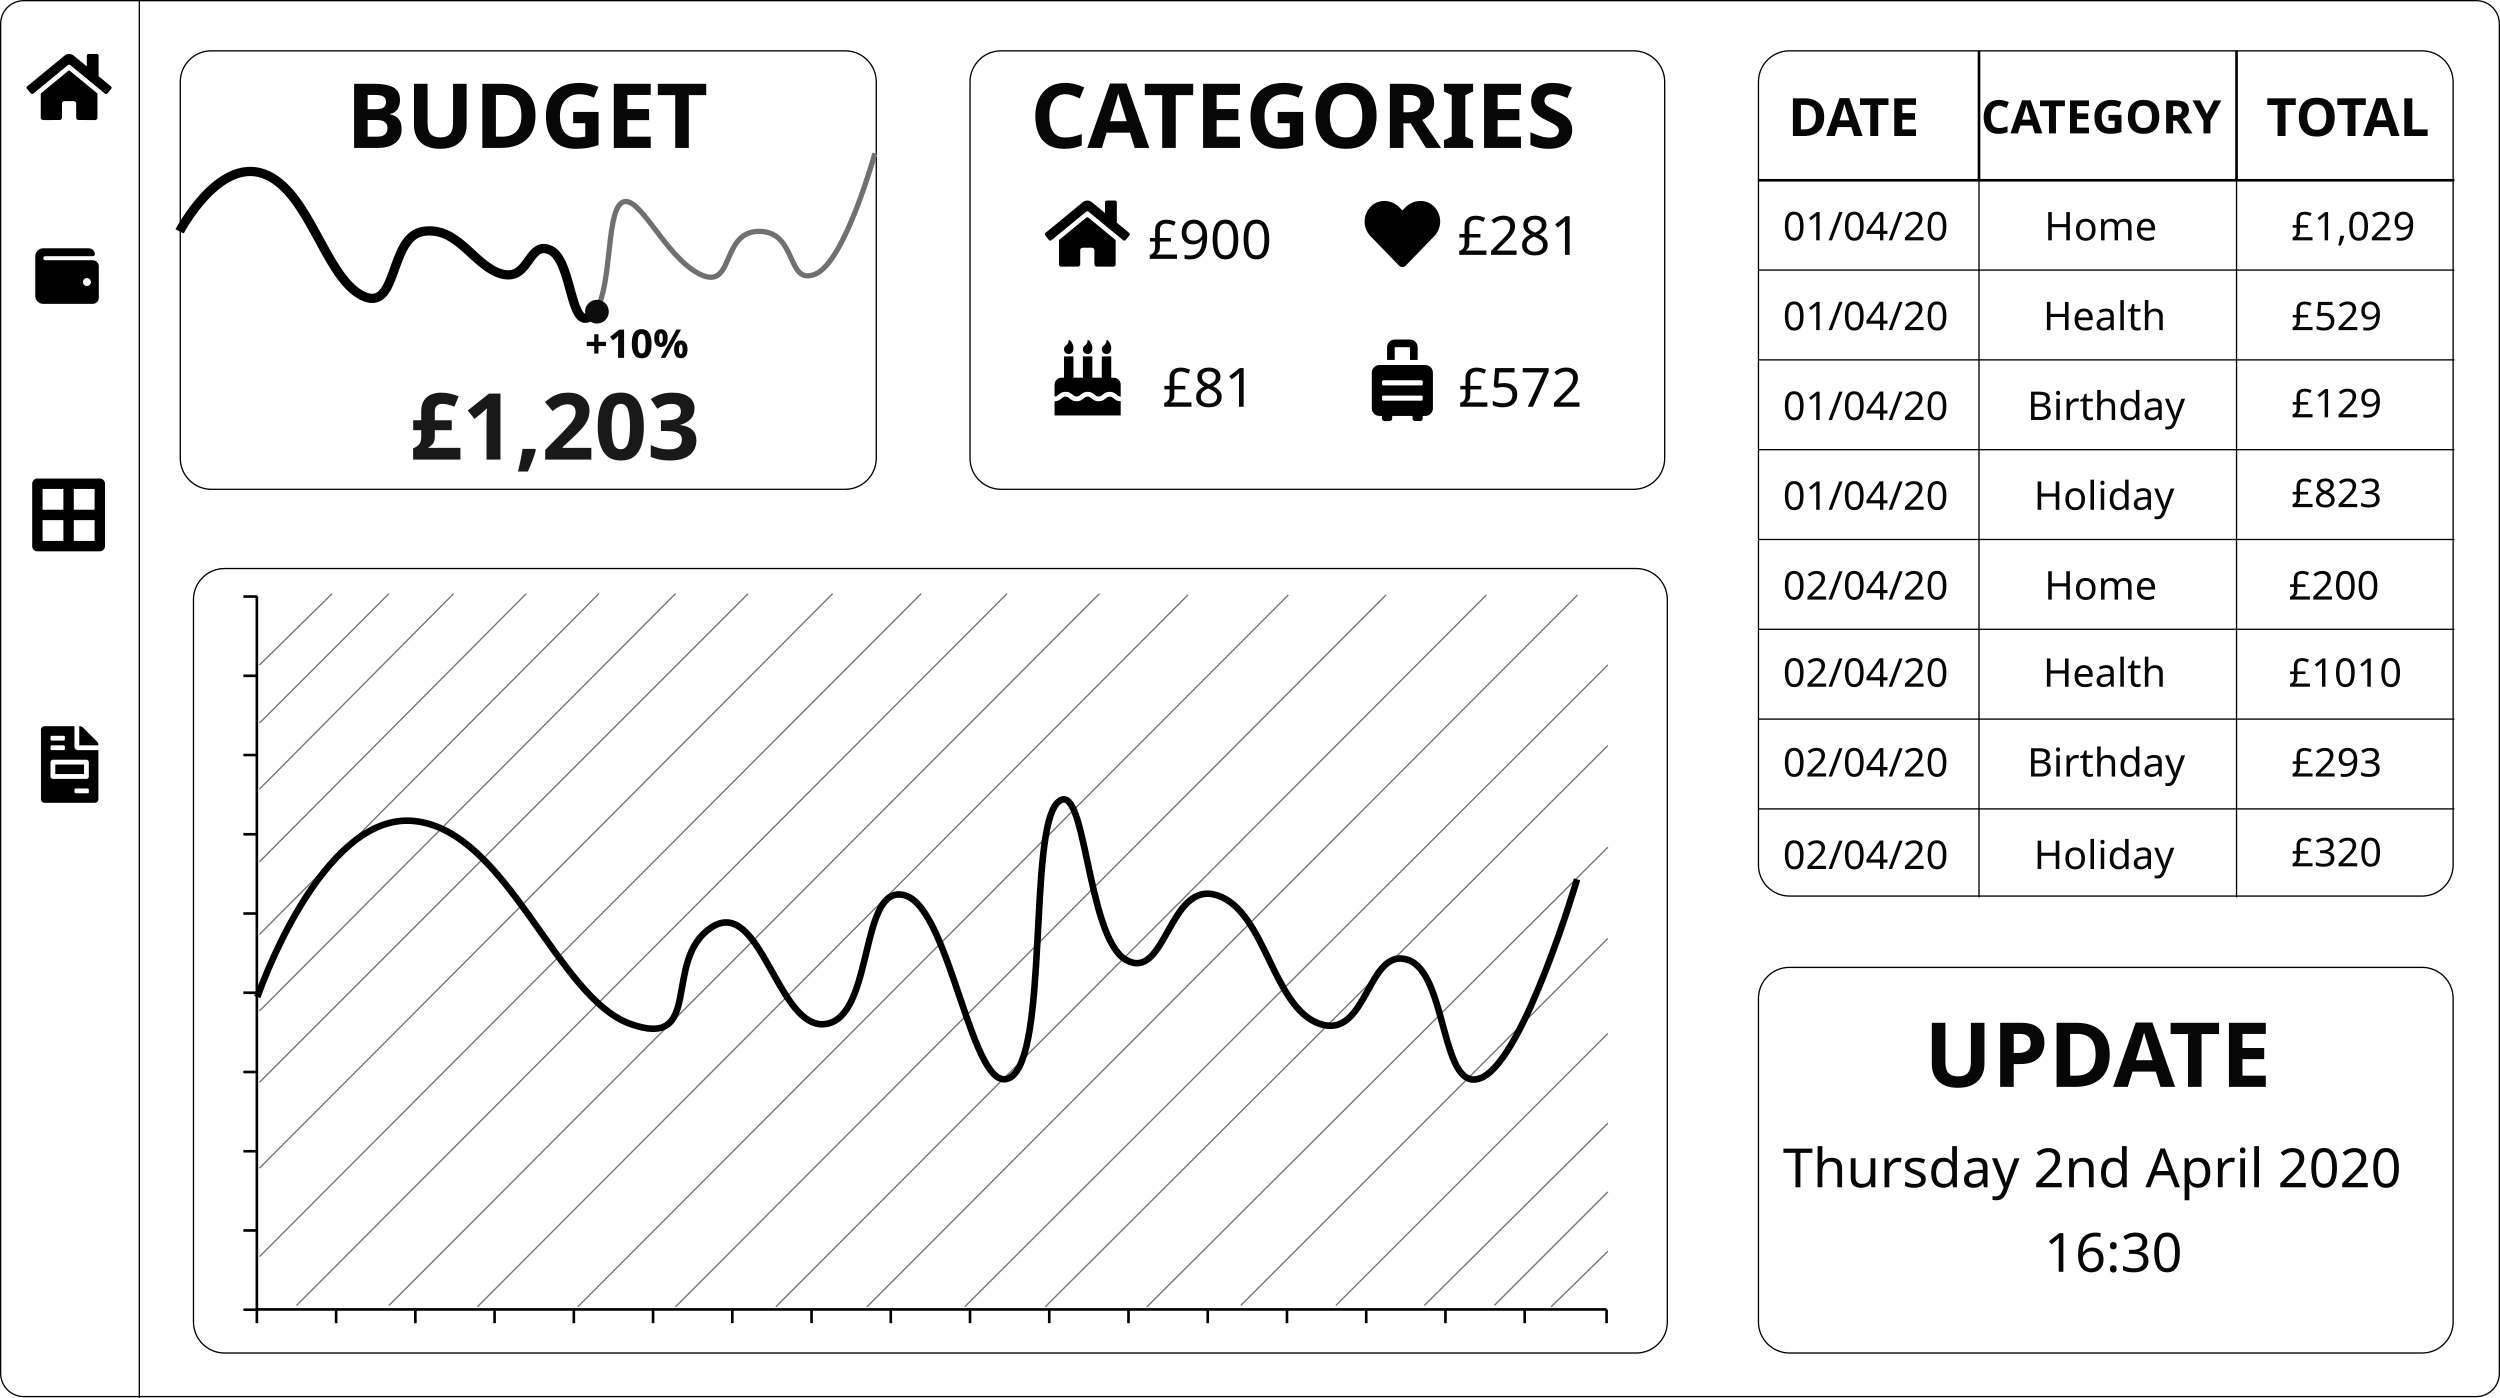
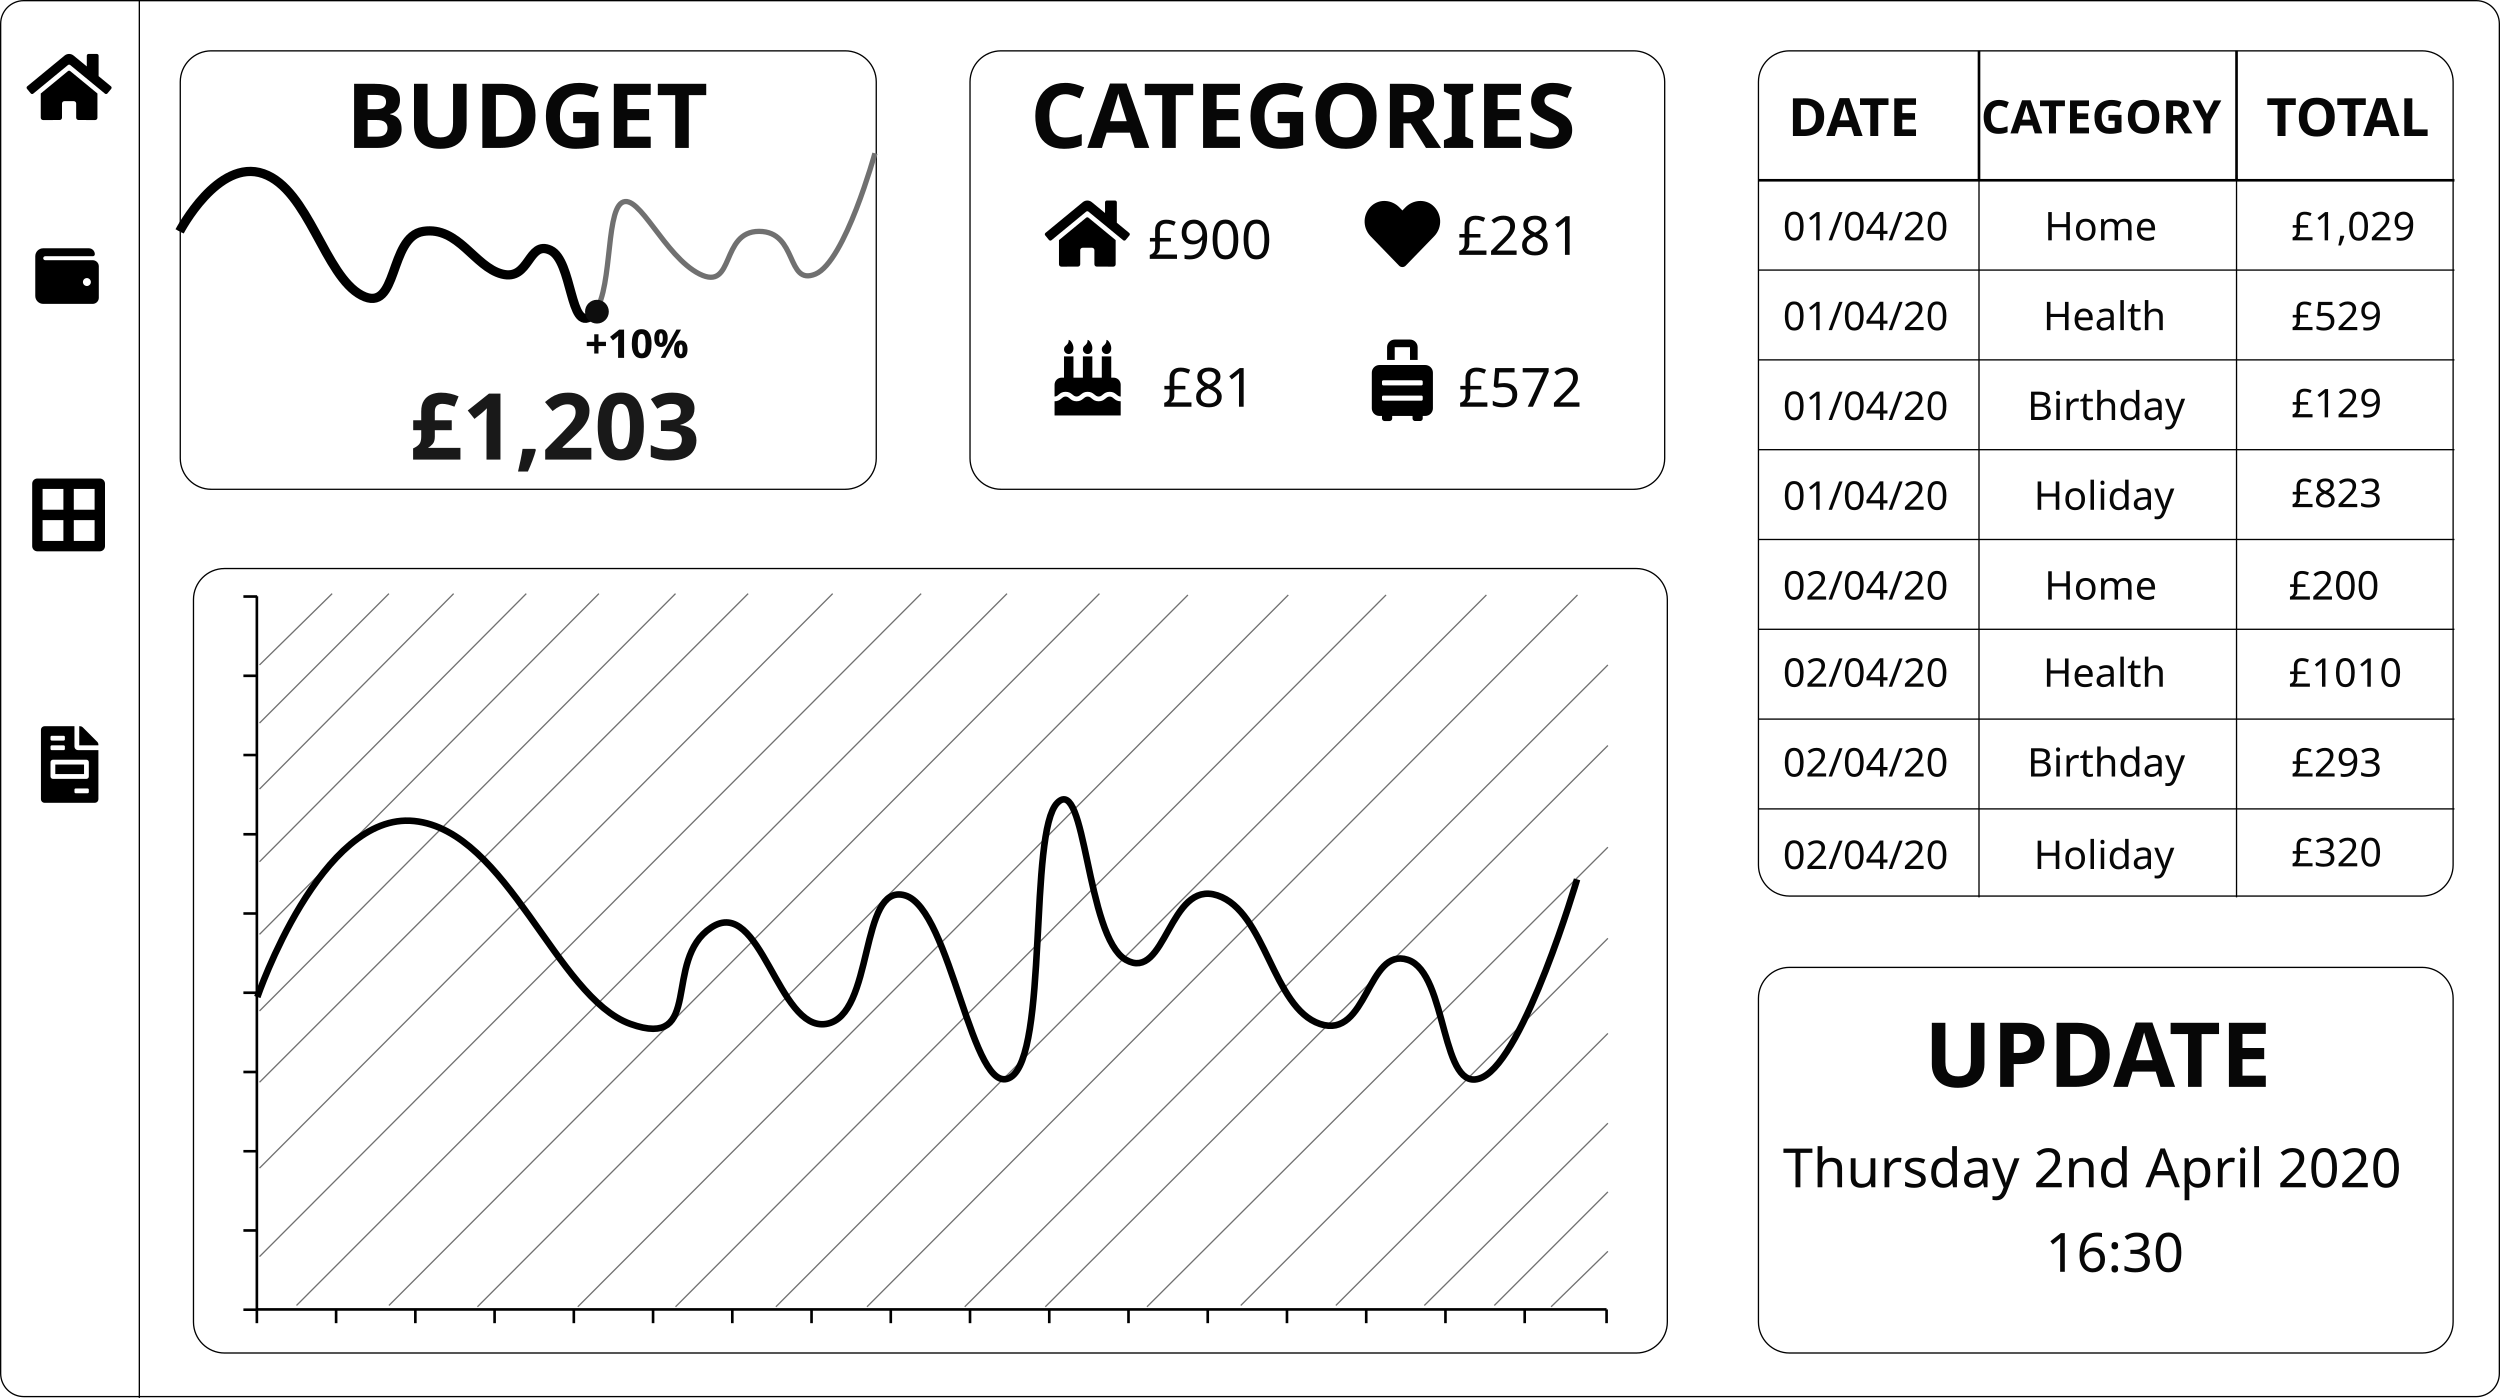
<svg xmlns="http://www.w3.org/2000/svg" width="1893" height="1058.5" viewBox="0 0 1893 1058.5">
  <g id="Group_2" data-name="Group 2" transform="translate(-14 -10)">
    <g id="Rectangle_1" data-name="Rectangle 1" transform="translate(14 10)" fill="none" stroke="#000" stroke-width="1">
      <rect width="1893" height="1058" rx="18" stroke="none" />
      <rect x="0.5" y="0.5" width="1892" height="1057" rx="17.5" fill="none" />
    </g>
    <line id="Line_1" data-name="Line 1" y2="1058" transform="translate(119.5 10.5)" fill="none" stroke="#000" stroke-width="1" />
    <g id="Rectangle_2" data-name="Rectangle 2" transform="translate(150 48)" fill="none" stroke="#000" stroke-width="1">
      <rect width="528" height="333" rx="24" stroke="none" />
      <rect x="0.5" y="0.5" width="527" height="332" rx="23.5" fill="none" />
    </g>
    <g id="Rectangle_3" data-name="Rectangle 3" transform="translate(748 48)" fill="none" stroke="#000" stroke-width="1">
      <rect width="527" height="333" rx="24" stroke="none" />
      <rect x="0.5" y="0.5" width="526" height="332" rx="23.5" fill="none" />
    </g>
    <g id="Rectangle_4" data-name="Rectangle 4" transform="translate(1345 742)" fill="none" stroke="#000" stroke-width="1">
      <rect width="527" height="293" rx="24" stroke="none" />
      <rect x="0.5" y="0.5" width="526" height="292" rx="23.5" fill="none" />
    </g>
    <g id="Rectangle_5" data-name="Rectangle 5" transform="translate(160 440)" fill="none" stroke="#000" stroke-width="1">
      <rect width="1117" height="595" rx="24" stroke="none" />
      <rect x="0.5" y="0.5" width="1116" height="594" rx="23.5" fill="none" />
    </g>
    <g id="Rectangle_6" data-name="Rectangle 6" transform="translate(1345 48)" fill="none" stroke="#000" stroke-width="1">
      <rect width="527" height="641" rx="24" stroke="none" />
      <rect x="0.5" y="0.5" width="526" height="640" rx="23.5" fill="none" />
    </g>
    <path id="Path_1" data-name="Path 1" d="M150,201.192s29.01-55.767,63.456-43.664,46.221,77.363,74.328,92.073,20.193-44.386,46.784-48.409,38.539,26.838,59.58,32.316,19.64-25.914,36.575-18.054,14.736,62.835,31.168,49.493S471.972,187.3,484.9,179.44s32.137,40.727,58.851,54.069,15.544-32.316,45.009-32.316,20.328,41.659,42.712,32.316,45.019-91.438,45.019-91.438" transform="translate(0 -16)" fill="none" stroke="#707070" stroke-width="4" />
    <path id="Path_2" data-name="Path 2" d="M150,201.192s29.01-55.767,63.456-43.664,46.221,77.363,74.328,92.073,20.193-44.386,46.784-48.409,38.539,26.838,59.58,32.316,19.64-25.914,36.575-18.054,14.736,62.835,31.168,49.493" transform="translate(0 -16)" fill="none" stroke="#000" stroke-width="7" />
    <circle id="Ellipse_1" data-name="Ellipse 1" cx="9" cy="9" r="9" transform="translate(457 237)" fill="#0d0d0d" />
    <text id="BUDGET" transform="translate(276 122)" fill="#070707" font-size="68" font-family="Poppins-Black, Poppins" font-weight="800">
      <tspan x="0" y="0">BUDGET</tspan>
    </text>
    <text id="_10_" data-name="+10%" transform="translate(457 281)" fill="#070707" font-size="30" font-family="Poppins-Bold, Poppins" font-weight="700">
      <tspan x="0" y="0">+10%</tspan>
    </text>
    <text id="_1_203" data-name="£1,203" transform="translate(324 358)" fill="#191919" font-size="70" font-family="Poppins-Bold, Poppins" font-weight="700">
      <tspan x="0" y="0">£1,203</tspan>
    </text>
    <text id="UPDATE" transform="translate(1471 833)" fill="#070707" font-size="68" font-family="Poppins-Black, Poppins" font-weight="800">
      <tspan x="0" y="0">UPDATE</tspan>
    </text>
    <text id="CATEGORIES" transform="translate(794 122)" fill="#070707" font-size="68" font-family="Poppins-Black, Poppins" font-weight="800">
      <tspan x="0" y="0">CATEGORIES</tspan>
    </text>
    <line id="Line_2" data-name="Line 2" y2="540" transform="translate(208.5 461.5)" fill="none" stroke="#000" stroke-width="2" />
    <line id="Line_3" data-name="Line 3" x2="1022" transform="translate(208.5 1001.5)" fill="none" stroke="#000" stroke-width="2" />
    <line id="Line_4" data-name="Line 4" y2="10.409" transform="translate(268.5 1001.5)" fill="none" stroke="#000" stroke-width="2" />
    <line id="Line_5" data-name="Line 5" y2="10.409" transform="translate(328.5 1001.5)" fill="none" stroke="#000" stroke-width="2" />
    <line id="Line_6" data-name="Line 6" y2="10.409" transform="translate(388.5 1001.5)" fill="none" stroke="#000" stroke-width="2" />
    <line id="Line_7" data-name="Line 7" y2="10.409" transform="translate(448.5 1001.5)" fill="none" stroke="#000" stroke-width="2" />
    <line id="Line_8" data-name="Line 8" y2="10.409" transform="translate(508.5 1001.5)" fill="none" stroke="#000" stroke-width="2" />
    <line id="Line_9" data-name="Line 9" y2="10.409" transform="translate(568.5 1001.5)" fill="none" stroke="#000" stroke-width="2" />
    <line id="Line_10" data-name="Line 10" y2="10.409" transform="translate(628.5 1001.5)" fill="none" stroke="#000" stroke-width="2" />
    <line id="Line_11" data-name="Line 11" y2="10.409" transform="translate(688.5 1001.5)" fill="none" stroke="#000" stroke-width="2" />
    <line id="Line_12" data-name="Line 12" y2="10.409" transform="translate(748.5 1001.5)" fill="none" stroke="#000" stroke-width="2" />
    <line id="Line_13" data-name="Line 13" y2="10.409" transform="translate(808.5 1001.5)" fill="none" stroke="#000" stroke-width="2" />
    <line id="Line_14" data-name="Line 14" y2="10.409" transform="translate(868.5 1001.5)" fill="none" stroke="#000" stroke-width="2" />
    <line id="Line_15" data-name="Line 15" y2="10.409" transform="translate(928.5 1001.5)" fill="none" stroke="#000" stroke-width="2" />
    <line id="Line_16" data-name="Line 16" y2="10.409" transform="translate(988.5 1001.5)" fill="none" stroke="#000" stroke-width="2" />
    <line id="Line_17" data-name="Line 17" y2="10.409" transform="translate(1048.5 1001.5)" fill="none" stroke="#000" stroke-width="2" />
    <line id="Line_18" data-name="Line 18" y2="10.409" transform="translate(1108.5 1001.5)" fill="none" stroke="#000" stroke-width="2" />
    <line id="Line_19" data-name="Line 19" y2="10.409" transform="translate(1168.5 1001.5)" fill="none" stroke="#000" stroke-width="2" />
    <line id="Line_20" data-name="Line 20" y2="10.409" transform="translate(1230.5 1001.5)" fill="none" stroke="#000" stroke-width="2" />
    <line id="Line_21" data-name="Line 21" y2="10.409" transform="translate(208.5 1001.5)" fill="none" stroke="#000" stroke-width="2" />
    <line id="Line_22" data-name="Line 22" y2="10.409" transform="translate(208.705 941.705) rotate(90)" fill="none" stroke="#000" stroke-width="2" />
    <line id="Line_39" data-name="Line 39" y2="10.409" transform="translate(208.705 1001.705) rotate(90)" fill="none" stroke="#000" stroke-width="2" />
    <line id="Line_40" data-name="Line 40" y2="10.409" transform="translate(208.705 881.705) rotate(90)" fill="none" stroke="#000" stroke-width="2" />
    <line id="Line_41" data-name="Line 41" y2="10.409" transform="translate(208.705 761.705) rotate(90)" fill="none" stroke="#000" stroke-width="2" />
    <line id="Line_42" data-name="Line 42" y2="10.409" transform="translate(208.705 821.705) rotate(90)" fill="none" stroke="#000" stroke-width="2" />
    <line id="Line_43" data-name="Line 43" y2="10.409" transform="translate(208.705 701.705) rotate(90)" fill="none" stroke="#000" stroke-width="2" />
    <line id="Line_44" data-name="Line 44" y2="10.409" transform="translate(208.705 641.705) rotate(90)" fill="none" stroke="#000" stroke-width="2" />
    <line id="Line_45" data-name="Line 45" y2="10.409" transform="translate(208.705 581.705) rotate(90)" fill="none" stroke="#000" stroke-width="2" />
    <line id="Line_46" data-name="Line 46" y2="10.409" transform="translate(208.705 461.705) rotate(90)" fill="none" stroke="#000" stroke-width="2" />
    <line id="Line_47" data-name="Line 47" y2="10.409" transform="translate(208.705 521.705) rotate(90)" fill="none" stroke="#000" stroke-width="2" />
    <line id="Line_48" data-name="Line 48" y1="54" x2="55" transform="translate(210.5 459.5)" fill="none" stroke="#707070" stroke-width="1" />
    <line id="Line_49" data-name="Line 49" y1="98" x2="98" transform="translate(210.5 459.5)" fill="none" stroke="#707070" stroke-width="1" />
    <line id="Line_50" data-name="Line 50" y1="148" x2="147" transform="translate(210.5 459.5)" fill="none" stroke="#707070" stroke-width="1" />
    <line id="Line_51" data-name="Line 51" y1="203" x2="202" transform="translate(210.5 459.5)" fill="none" stroke="#707070" stroke-width="1" />
    <line id="Line_52" data-name="Line 52" y1="258" x2="257" transform="translate(210.5 459.5)" fill="none" stroke="#707070" stroke-width="1" />
    <line id="Line_53" data-name="Line 53" y1="316" x2="315" transform="translate(210.5 459.5)" fill="none" stroke="#707070" stroke-width="1" />
    <line id="Line_54" data-name="Line 54" y1="370" x2="370" transform="translate(210.5 459.5)" fill="none" stroke="#707070" stroke-width="1" />
    <line id="Line_55" data-name="Line 55" y1="435" x2="434" transform="translate(210.5 459.5)" fill="none" stroke="#707070" stroke-width="1" />
    <line id="Line_56" data-name="Line 56" y1="502" x2="501" transform="translate(210.5 459.5)" fill="none" stroke="#707070" stroke-width="1" />
    <line id="Line_57" data-name="Line 57" y1="539" x2="538" transform="translate(238.5 459.5)" fill="none" stroke="#707070" stroke-width="1" />
    <line id="Line_58" data-name="Line 58" y1="539" x2="538" transform="translate(308.5 459.5)" fill="none" stroke="#707070" stroke-width="1" />
    <line id="Line_59" data-name="Line 59" y1="539" x2="538" transform="translate(375.5 460.5)" fill="none" stroke="#707070" stroke-width="1" />
    <line id="Line_60" data-name="Line 60" y1="539" x2="538" transform="translate(525.5 460.5)" fill="none" stroke="#707070" stroke-width="1" />
    <line id="Line_61" data-name="Line 61" y1="539" x2="538" transform="translate(451.5 460.5)" fill="none" stroke="#707070" stroke-width="1" />
    <line id="Line_62" data-name="Line 62" y1="539" x2="538" transform="translate(601.5 460.5)" fill="none" stroke="#707070" stroke-width="1" />
    <line id="Line_63" data-name="Line 63" y1="539" x2="538" transform="translate(670.5 460.5)" fill="none" stroke="#707070" stroke-width="1" />
    <line id="Line_64" data-name="Line 64" y1="486" x2="487" transform="translate(744.5 513.5)" fill="none" stroke="#707070" stroke-width="1" />
    <line id="Line_65" data-name="Line 65" y1="425" x2="426" transform="translate(805.5 574.5)" fill="none" stroke="#707070" stroke-width="1" />
    <line id="Line_66" data-name="Line 66" y1="348" x2="349" transform="translate(882.5 651.5)" fill="none" stroke="#707070" stroke-width="1" />
    <line id="Line_67" data-name="Line 67" y1="278" x2="278" transform="translate(953.5 720.5)" fill="none" stroke="#707070" stroke-width="1" />
    <line id="Line_68" data-name="Line 68" y1="206" x2="206" transform="translate(1025.5 792.5)" fill="none" stroke="#707070" stroke-width="1" />
    <line id="Line_69" data-name="Line 69" y1="138" x2="139" transform="translate(1092.5 860.5)" fill="none" stroke="#707070" stroke-width="1" />
    <line id="Line_70" data-name="Line 70" y1="86" x2="86" transform="translate(1145.5 912.5)" fill="none" stroke="#707070" stroke-width="1" />
    <line id="Line_71" data-name="Line 71" y1="42" x2="43" transform="translate(1188.5 957.5)" fill="none" stroke="#707070" stroke-width="1" />
    <line id="Line_72" data-name="Line 72" x2="527" transform="translate(1345.5 146.5)" fill="none" stroke="#000" stroke-width="2" />
    <line id="Line_73" data-name="Line 73" y2="98" transform="translate(1512.5 48.5)" fill="none" stroke="#000" stroke-width="2" />
    <line id="Line_74" data-name="Line 74" y2="98" transform="translate(1707.5 48.5)" fill="none" stroke="#000" stroke-width="2" />
    <line id="Line_75" data-name="Line 75" x2="527" transform="translate(1345.5 214.5)" fill="none" stroke="#000" stroke-width="1" />
    <line id="Line_76" data-name="Line 76" x2="527" transform="translate(1345.5 282.5)" fill="none" stroke="#000" stroke-width="1" />
    <line id="Line_77" data-name="Line 77" x2="527" transform="translate(1345.5 350.5)" fill="none" stroke="#000" stroke-width="1" />
    <line id="Line_78" data-name="Line 78" x2="527" transform="translate(1345.5 418.5)" fill="none" stroke="#000" stroke-width="1" />
    <line id="Line_79" data-name="Line 79" x2="527" transform="translate(1345.5 486.5)" fill="none" stroke="#000" stroke-width="1" />
    <line id="Line_80" data-name="Line 80" x2="527" transform="translate(1345.5 554.5)" fill="none" stroke="#000" stroke-width="1" />
    <line id="Line_81" data-name="Line 81" x2="527" transform="translate(1345.5 622.5)" fill="none" stroke="#000" stroke-width="1" />
    <line id="Line_82" data-name="Line 82" y2="547" transform="translate(1512.5 142.5)" fill="none" stroke="#000" stroke-width="1" />
    <line id="Line_83" data-name="Line 83" y2="547" transform="translate(1707.5 142.5)" fill="none" stroke="#000" stroke-width="1" />
    <path id="Path_3" data-name="Path 3" d="M208.865,764.938s48.063-140.594,118.763-133.265S435.067,765.156,491.3,785.318s23.757-48.15,61.255-72.994,50.374,79.077,87.053,72.994,24.783-107.437,59.664-97.326S750.3,843.276,779.13,825.761s13.61-185.58,35.456-207.828,21.627,101.32,51.926,118.835,32.533-60.913,69.269-48.776,41.626,85.132,77.674,97.326,35.771-58.661,66.519-48.55,24.429,104.225,56.472,88.993,71.7-149.919,71.7-149.919" fill="none" stroke="#000" stroke-width="5" />
-     <text id="Thursday_2nd_April_2020" data-name="Thursday 2nd April 2020" transform="translate(1364 909)" fill="#070707" font-size="41" font-family="Poppins-Regular, Poppins">
+     <text id="Thursday_2nd_April_2020" data-name="Thursday 2nd April 2020" transform="translate(1364 909)" fill="#070707" font-size="41" font-family="Poppins-Light, Poppins" font-weight="300">
      <tspan x="0" y="0">Thursday 2nd April 2020</tspan>
    </text>
-     <text id="_16:30" data-name="16:30" transform="translate(1609 973)" fill="#070707" font-size="41" font-family="Poppins-Regular, Poppins">
-       <tspan x="-47.191" y="0">16:30</tspan>
+     <text id="_16:30" data-name="16:30" transform="translate(1609 973)" fill="#070707" font-size="41" font-family="Poppins-Light, Poppins" font-weight="300">
+       <tspan x="-46.084" y="0">16:30</tspan>
    </text>
    <path id="home-solid" d="M31.322,45.038,10.716,62.009V80.326A1.788,1.788,0,0,0,12.5,82.115l12.524-.032a1.788,1.788,0,0,0,1.779-1.788V69.6A1.788,1.788,0,0,1,28.6,67.809h7.153A1.788,1.788,0,0,1,37.537,69.6V80.286a1.788,1.788,0,0,0,1.788,1.794l12.52.035a1.788,1.788,0,0,0,1.788-1.788V62l-20.6-16.959a1.362,1.362,0,0,0-1.71,0ZM63.871,56.573l-9.343-7.7V33.391a1.341,1.341,0,0,0-1.341-1.341H46.927a1.341,1.341,0,0,0-1.341,1.341v8.115L35.58,33.274a5.365,5.365,0,0,0-6.818,0L.471,56.573a1.341,1.341,0,0,0-.179,1.889l2.85,3.465a1.341,1.341,0,0,0,1.89.182L31.322,40.456a1.362,1.362,0,0,1,1.71,0l26.29,21.653a1.341,1.341,0,0,0,1.889-.179l2.85-3.465a1.341,1.341,0,0,0-.19-1.892Z" transform="translate(805.141 129.792)" />
    <path id="heart-solid" d="M51.658,35.39C45.533,30.171,36.424,31.11,30.8,36.91l-2.2,2.269L26.4,36.91c-5.611-5.8-14.731-6.739-20.855-1.52A16.048,16.048,0,0,0,4.437,58.626l21.626,22.33a3.5,3.5,0,0,0,5.063,0l21.626-22.33a16.038,16.038,0,0,0-1.1-23.236Z" transform="translate(1047.288 130.191)" />
    <path id="birthday-cake-solid" d="M50.07,42.917c-3.132,0-3.494-3.576-8.326-3.576-4.854,0-5.233,3.576-8.354,3.576-3.1,0-3.515-3.576-8.354-3.576-4.788,0-5.277,3.576-8.326,3.576-3.146,0-3.487-3.576-8.354-3.576S3.14,42.917,0,42.917V33.976a5.366,5.366,0,0,1,5.365-5.365H7.153V12.518h7.153V28.612h7.153V12.518h7.153V28.612h7.153V12.518h7.153V28.612h1.788a5.366,5.366,0,0,1,5.365,5.365Zm0,14.306H0V46.494c4.846,0,5.227-3.576,8.354-3.576s3.493,3.576,8.354,3.576c4.788,0,5.277-3.576,8.326-3.576,3.146,0,3.487,3.576,8.354,3.576,4.846,0,5.227-3.576,8.354-3.576,3.072,0,3.493,3.576,8.326,3.576ZM10.729,10.729A3.566,3.566,0,0,1,7.153,7.153c0-3.465,3.576-2.571,3.576-7.153,1.341,0,3.576,3.3,3.576,6.259S12.713,10.729,10.729,10.729Zm14.306,0a3.566,3.566,0,0,1-3.576-3.576c0-3.465,3.576-2.571,3.576-7.153,1.341,0,3.576,3.3,3.576,6.259S27.019,10.729,25.035,10.729Zm14.306,0a3.566,3.566,0,0,1-3.576-3.576c0-3.465,3.576-2.571,3.576-7.153,1.341,0,3.576,3.3,3.576,6.259S41.325,10.729,39.341,10.729Z" transform="translate(812.516 267.346)" />
    <path id="suitcase-rolling-solid" d="M40.485,19.278H5.784A5.783,5.783,0,0,0,0,25.062v26.99a5.783,5.783,0,0,0,5.784,5.784H7.711v1.928a1.927,1.927,0,0,0,1.928,1.928h3.856a1.927,1.927,0,0,0,1.928-1.928V57.835H30.846v1.928a1.927,1.927,0,0,0,1.928,1.928h3.856a1.927,1.927,0,0,0,1.928-1.928V57.835h1.928a5.783,5.783,0,0,0,5.784-5.784V25.062A5.783,5.783,0,0,0,40.485,19.278ZM38.557,45.3a.964.964,0,0,1-.964.964H8.675a.964.964,0,0,1-.964-.964V43.376a.964.964,0,0,1,.964-.964H37.593a.964.964,0,0,1,.964.964Zm0-11.567a.964.964,0,0,1-.964.964H8.675a.964.964,0,0,1-.964-.964V31.809a.964.964,0,0,1,.964-.964H37.593a.964.964,0,0,1,.964.964ZM17.351,5.784H28.918v9.639H34.7V5.784A5.783,5.783,0,0,0,28.918,0H17.351a5.783,5.783,0,0,0-5.784,5.784v9.639h5.784Z" transform="translate(1052.732 267.115)" />
    <text id="_900" data-name="£900" transform="translate(933 206)" fill="#070707" font-size="41" font-family="Poppins-Regular, Poppins">
      <tspan x="-49.713" y="0">£900</tspan>
    </text>
    <text id="_281" data-name="£281" transform="translate(1160 203)" fill="#070707" font-size="41" font-family="Poppins-Regular, Poppins">
      <tspan x="-42.394" y="0">£281</tspan>
    </text>
    <text id="_81" data-name="£81" transform="translate(925 318)" fill="#070707" font-size="41" font-family="Poppins-Regular, Poppins">
      <tspan x="-30.77" y="0">£81</tspan>
    </text>
    <text id="_572" data-name="£572" transform="translate(1165 318)" fill="#070707" font-size="41" font-family="Poppins-Regular, Poppins">
      <tspan x="-46.699" y="0">£572</tspan>
    </text>
    <path id="home-solid-2" data-name="home-solid" d="M31.322,45.038,10.716,62.009V80.326A1.788,1.788,0,0,0,12.5,82.115l12.524-.032a1.788,1.788,0,0,0,1.779-1.788V69.6A1.788,1.788,0,0,1,28.6,67.809h7.153A1.788,1.788,0,0,1,37.537,69.6V80.286a1.788,1.788,0,0,0,1.788,1.794l12.52.035a1.788,1.788,0,0,0,1.788-1.788V62l-20.6-16.959a1.362,1.362,0,0,0-1.71,0ZM63.871,56.573l-9.343-7.7V33.391a1.341,1.341,0,0,0-1.341-1.341H46.927a1.341,1.341,0,0,0-1.341,1.341v8.115L35.58,33.274a5.365,5.365,0,0,0-6.818,0L.471,56.573a1.341,1.341,0,0,0-.179,1.889l2.85,3.465a1.341,1.341,0,0,0,1.89.182L31.322,40.456a1.362,1.362,0,0,1,1.71,0l26.29,21.653a1.341,1.341,0,0,0,1.889-.179l2.85-3.465a1.341,1.341,0,0,0-.19-1.892Z" transform="translate(34.141 18.792)" />
    <path id="wallet-solid" d="M43.34,41.021H7.518a1.5,1.5,0,1,1,0-3.007H43.6a1.5,1.5,0,0,0,1.5-1.5A4.511,4.511,0,0,0,40.6,32H6.014A6.014,6.014,0,0,0,0,38.014V68.085A6.014,6.014,0,0,0,6.014,74.1H43.34a4.652,4.652,0,0,0,4.774-4.511V45.532A4.652,4.652,0,0,0,43.34,41.021ZM39.092,60.567A3.007,3.007,0,1,1,42.1,57.56,3.007,3.007,0,0,1,39.092,60.567Z" transform="translate(40.707 166)" />
    <path id="border-all-solid" d="M51.2,32H3.938A3.938,3.938,0,0,0,0,35.938V83.2a3.938,3.938,0,0,0,3.938,3.938H51.2A3.938,3.938,0,0,0,55.134,83.2V35.938A3.938,3.938,0,0,0,51.2,32Zm-3.938,7.876V55.629H31.505V39.876Zm-23.629,0V55.629H7.876V39.876ZM7.876,79.258V63.505H23.629V79.258Zm23.629,0V63.505H47.258V79.258Z" transform="translate(38.372 340.33)" />
    <path id="file-invoice-solid" d="M32.63,29H10.877v7.251H32.63ZM42.713,11.9,31.621.793A2.717,2.717,0,0,0,29.7,0H29V14.5h14.5v-.691A2.71,2.71,0,0,0,42.713,11.9ZM25.379,15.409V0H2.719A2.713,2.713,0,0,0,0,2.719v52.57a2.713,2.713,0,0,0,2.719,2.719H40.787a2.713,2.713,0,0,0,2.719-2.719V18.128H28.1A2.727,2.727,0,0,1,25.379,15.409ZM7.251,8.157a.906.906,0,0,1,.906-.906h9.064a.906.906,0,0,1,.906.906V9.97a.906.906,0,0,1-.906.906H8.157a.906.906,0,0,1-.906-.906Zm0,7.251a.906.906,0,0,1,.906-.906h9.064a.906.906,0,0,1,.906.906v1.813a.906.906,0,0,1-.906.906H8.157a.906.906,0,0,1-.906-.906Zm29,34.443a.906.906,0,0,1-.906.906H26.285a.906.906,0,0,1-.906-.906V48.038a.906.906,0,0,1,.906-.906h9.064a.906.906,0,0,1,.906.906Zm0-22.66V38.068a1.812,1.812,0,0,1-1.813,1.813H9.064a1.812,1.812,0,0,1-1.813-1.813V27.192a1.812,1.812,0,0,1,1.813-1.813H34.443A1.812,1.812,0,0,1,36.255,27.192Z" transform="translate(45 559.887)" />
    <text id="DATE" transform="translate(1368 113)" fill="#070707" font-size="40" font-family="Poppins-Bold, Poppins" font-weight="700">
      <tspan x="0" y="0">DATE</tspan>
    </text>
    <text id="CATEGORY" transform="translate(1514 111)" fill="#070707" font-size="35" font-family="Poppins-Bold, Poppins" font-weight="700">
      <tspan x="0" y="0">CATEGORY</tspan>
    </text>
    <text id="TOTAL" transform="translate(1730 113)" fill="#070707" font-size="40" font-family="Poppins-Bold, Poppins" font-weight="700">
      <tspan x="0" y="0">TOTAL</tspan>
    </text>
    <text id="_01_04_20" data-name="01/04/20" transform="translate(1364 192)" fill="#070707" font-size="30" font-family="Poppins-Light, Poppins" font-weight="300">
      <tspan x="0" y="0">01/04/20</tspan>
    </text>
    <text id="_01_04_20-2" data-name="01/04/20" transform="translate(1364 260)" fill="#070707" font-size="30" font-family="Poppins-Light, Poppins" font-weight="300">
      <tspan x="0" y="0">01/04/20</tspan>
    </text>
    <text id="_01_04_20-3" data-name="01/04/20" transform="translate(1364 328)" fill="#070707" font-size="30" font-family="Poppins-Light, Poppins" font-weight="300">
      <tspan x="0" y="0">01/04/20</tspan>
    </text>
    <text id="_01_04_20-4" data-name="01/04/20" transform="translate(1364 396)" fill="#070707" font-size="30" font-family="Poppins-Light, Poppins" font-weight="300">
      <tspan x="0" y="0">01/04/20</tspan>
    </text>
    <text id="_02_04_20" data-name="02/04/20" transform="translate(1364 464)" fill="#070707" font-size="30" font-family="Poppins-Light, Poppins" font-weight="300">
      <tspan x="0" y="0">02/04/20</tspan>
    </text>
    <text id="_02_04_20-2" data-name="02/04/20" transform="translate(1364 530)" fill="#070707" font-size="30" font-family="Poppins-Light, Poppins" font-weight="300">
      <tspan x="0" y="0">02/04/20</tspan>
    </text>
    <text id="_02_04_20-3" data-name="02/04/20" transform="translate(1364 598)" fill="#070707" font-size="30" font-family="Poppins-Light, Poppins" font-weight="300">
      <tspan x="0" y="0">02/04/20</tspan>
    </text>
    <text id="_02_04_20-4" data-name="02/04/20" transform="translate(1364 668)" fill="#070707" font-size="30" font-family="Poppins-Light, Poppins" font-weight="300">
      <tspan x="0" y="0">02/04/20</tspan>
    </text>
    <text id="Home" transform="translate(1562 192)" fill="#070707" font-size="30" font-family="Poppins-Light, Poppins" font-weight="300">
      <tspan x="0" y="0">Home</tspan>
    </text>
    <text id="Home-2" data-name="Home" transform="translate(1562 464)" fill="#070707" font-size="30" font-family="Poppins-Light, Poppins" font-weight="300">
      <tspan x="0" y="0">Home</tspan>
    </text>
    <text id="Health" transform="translate(1561 260)" fill="#070707" font-size="30" font-family="Poppins-Light, Poppins" font-weight="300">
      <tspan x="0" y="0">Health</tspan>
    </text>
    <text id="Health-2" data-name="Health" transform="translate(1561 530)" fill="#070707" font-size="30" font-family="Poppins-Light, Poppins" font-weight="300">
      <tspan x="0" y="0">Health</tspan>
    </text>
    <text id="Birthday" transform="translate(1549 328)" fill="#070707" font-size="30" font-family="Poppins-Light, Poppins" font-weight="300">
      <tspan x="0" y="0">Birthday</tspan>
    </text>
    <text id="Birthday-2" data-name="Birthday" transform="translate(1549 598)" fill="#070707" font-size="30" font-family="Poppins-Light, Poppins" font-weight="300">
      <tspan x="0" y="0">Birthday</tspan>
    </text>
    <text id="Holiday" transform="translate(1554 396)" fill="#070707" font-size="30" font-family="Poppins-Light, Poppins" font-weight="300">
      <tspan x="0" y="0">Holiday</tspan>
    </text>
    <text id="Holiday-2" data-name="Holiday" transform="translate(1554 668)" fill="#070707" font-size="30" font-family="Poppins-Light, Poppins" font-weight="300">
      <tspan x="0" y="0">Holiday</tspan>
    </text>
    <text id="_1_029" data-name="£1,029" transform="translate(1749 192)" fill="#070707" font-size="30" font-family="Poppins-Light, Poppins" font-weight="300">
      <tspan x="0" y="0">£1,029</tspan>
    </text>
    <text id="_529" data-name="£529" transform="translate(1749 260)" fill="#070707" font-size="30" font-family="Poppins-Light, Poppins" font-weight="300">
      <tspan x="0" y="0">£529</tspan>
    </text>
    <text id="_129" data-name="£129" transform="translate(1749 326)" fill="#070707" font-size="30" font-family="Poppins-Light, Poppins" font-weight="300">
      <tspan x="0" y="0">£129</tspan>
    </text>
    <text id="_823" data-name="£823" transform="translate(1749 394)" fill="#070707" font-size="30" font-family="Poppins-Light, Poppins" font-weight="300">
      <tspan x="0" y="0">£823</tspan>
    </text>
    <text id="_200" data-name="£200" transform="translate(1747 464)" fill="#070707" font-size="30" font-family="Poppins-Light, Poppins" font-weight="300">
      <tspan x="0" y="0">£200</tspan>
    </text>
    <text id="_1010" data-name="£1010" transform="translate(1747 530)" fill="#070707" font-size="30" font-family="Poppins-Light, Poppins" font-weight="300">
      <tspan x="0" y="0">£1010</tspan>
    </text>
    <text id="_293" data-name="£293" transform="translate(1749 598)" fill="#070707" font-size="30" font-family="Poppins-Light, Poppins" font-weight="300">
      <tspan x="0" y="0">£293</tspan>
    </text>
    <text id="_320" data-name="£320" transform="translate(1749 666)" fill="#070707" font-size="30" font-family="Poppins-Light, Poppins" font-weight="300">
      <tspan x="0" y="0">£320</tspan>
    </text>
  </g>
</svg>
